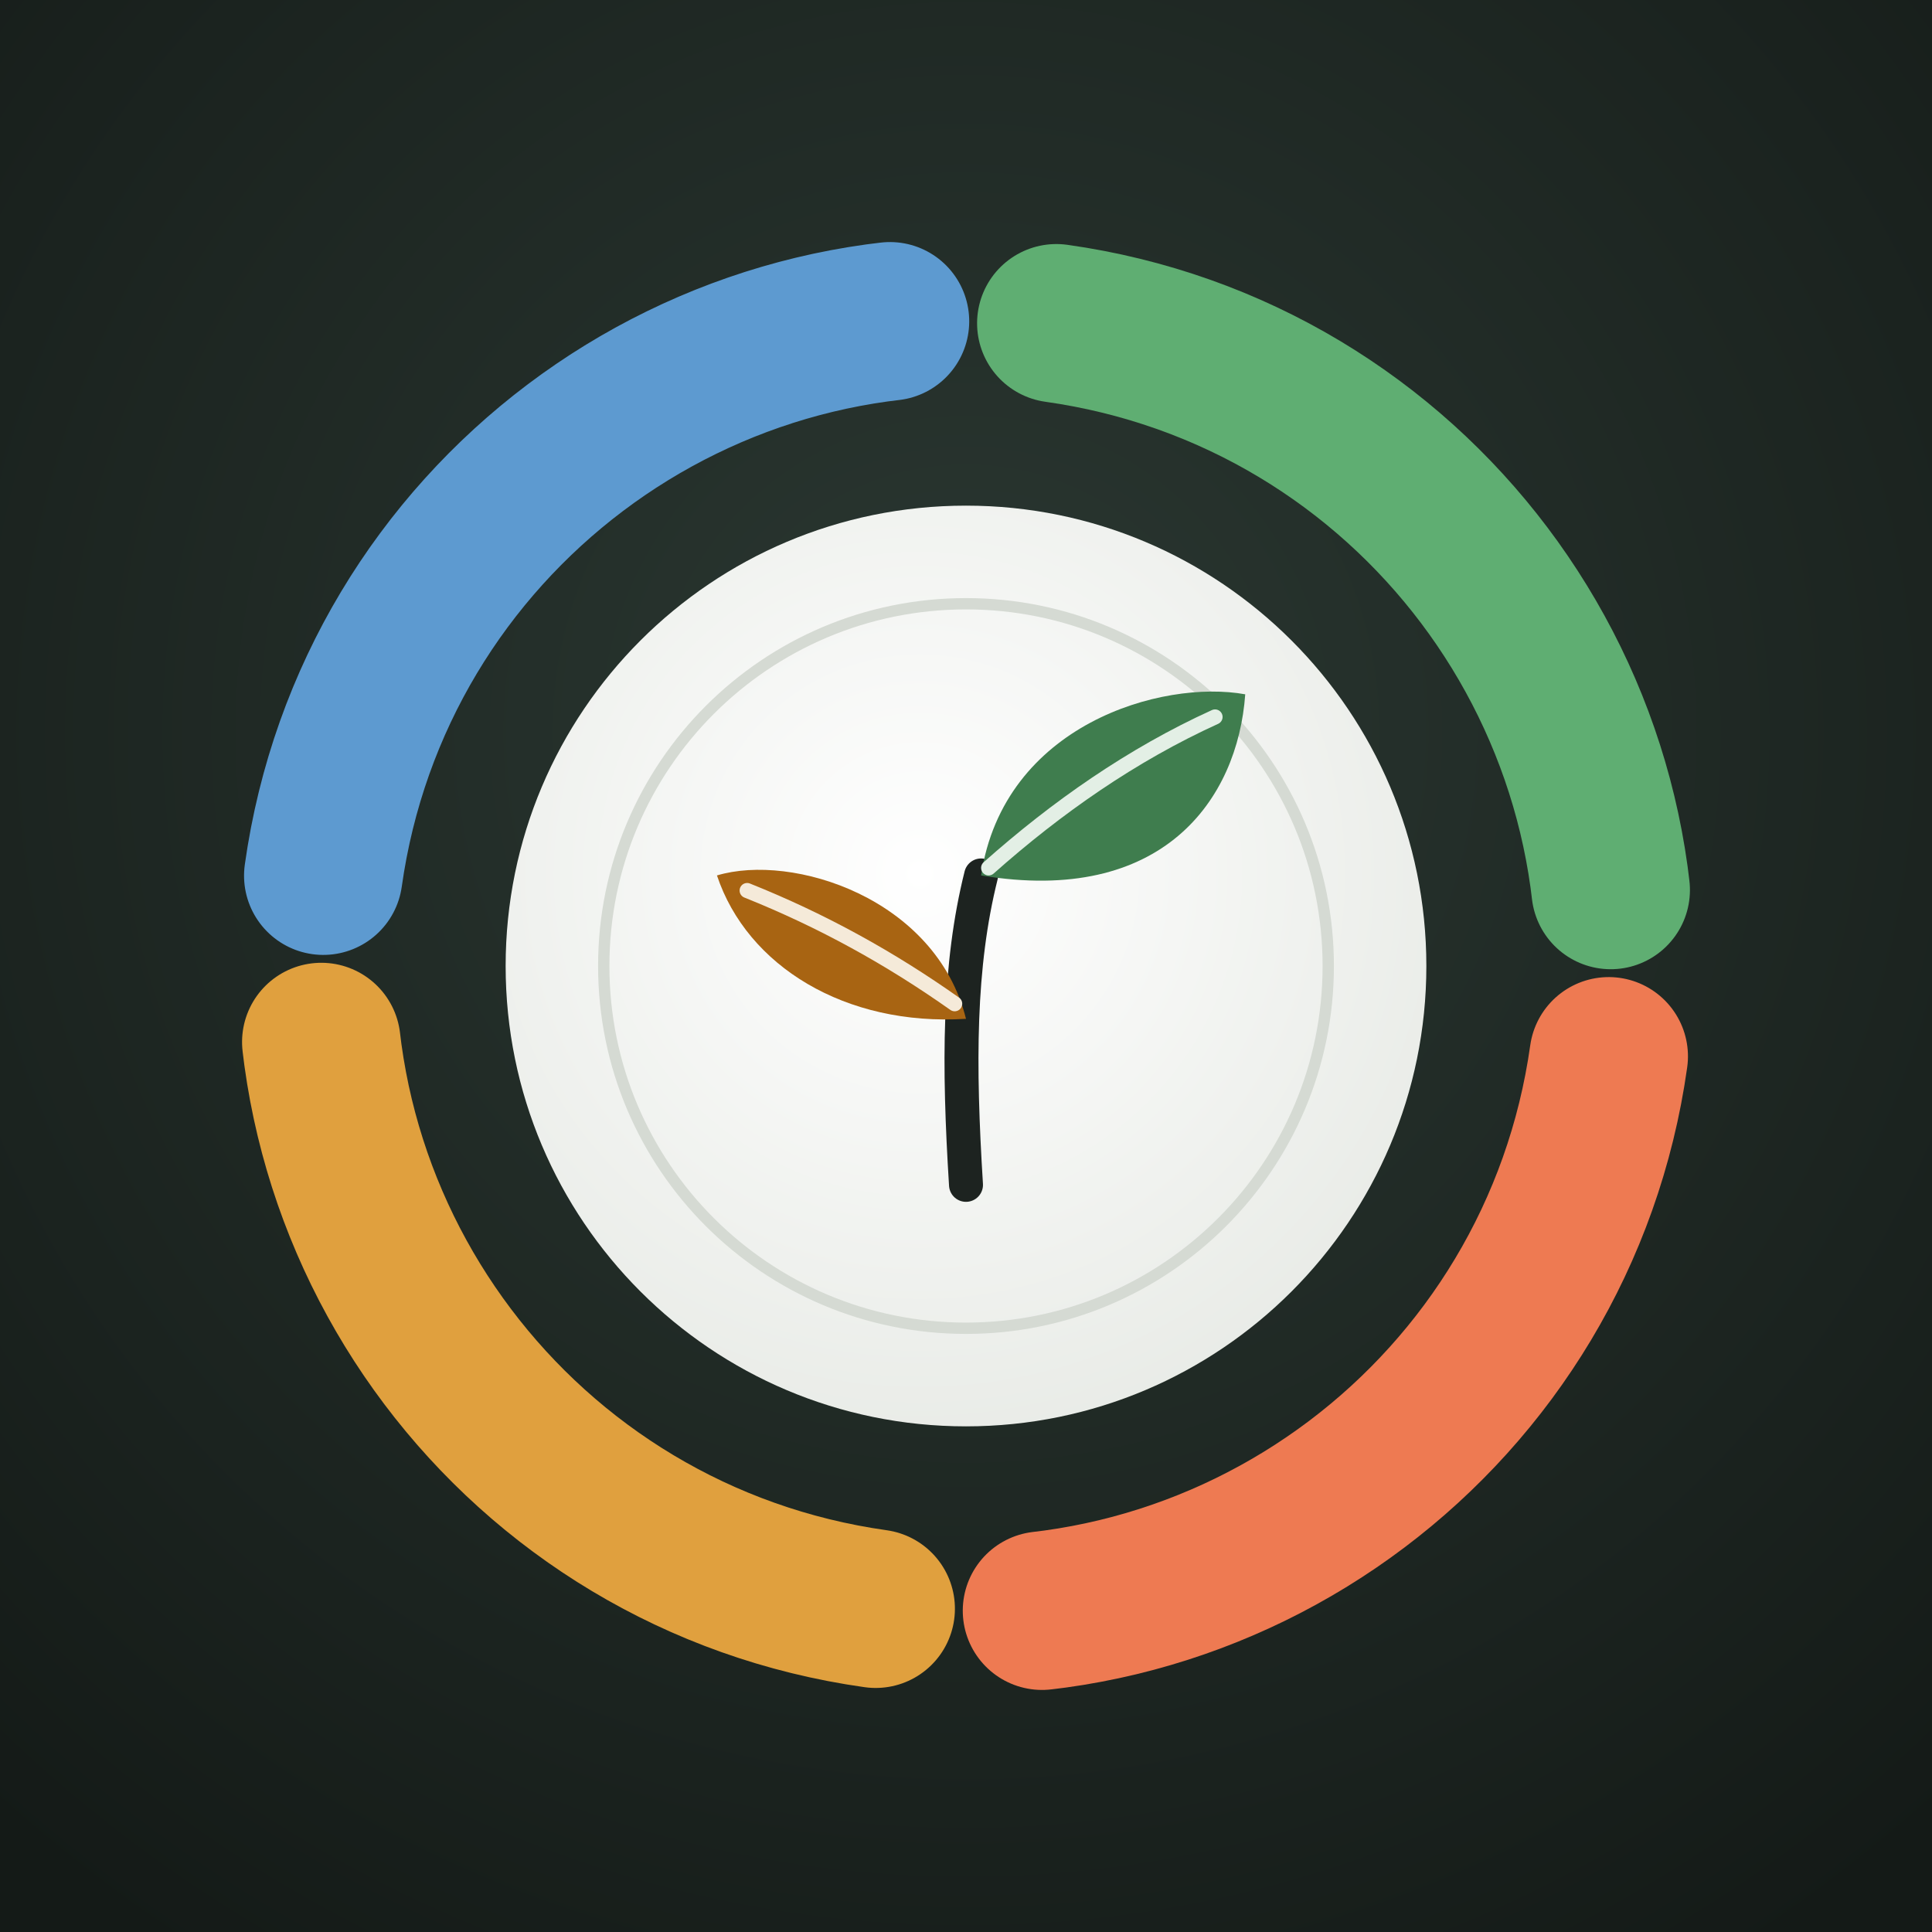
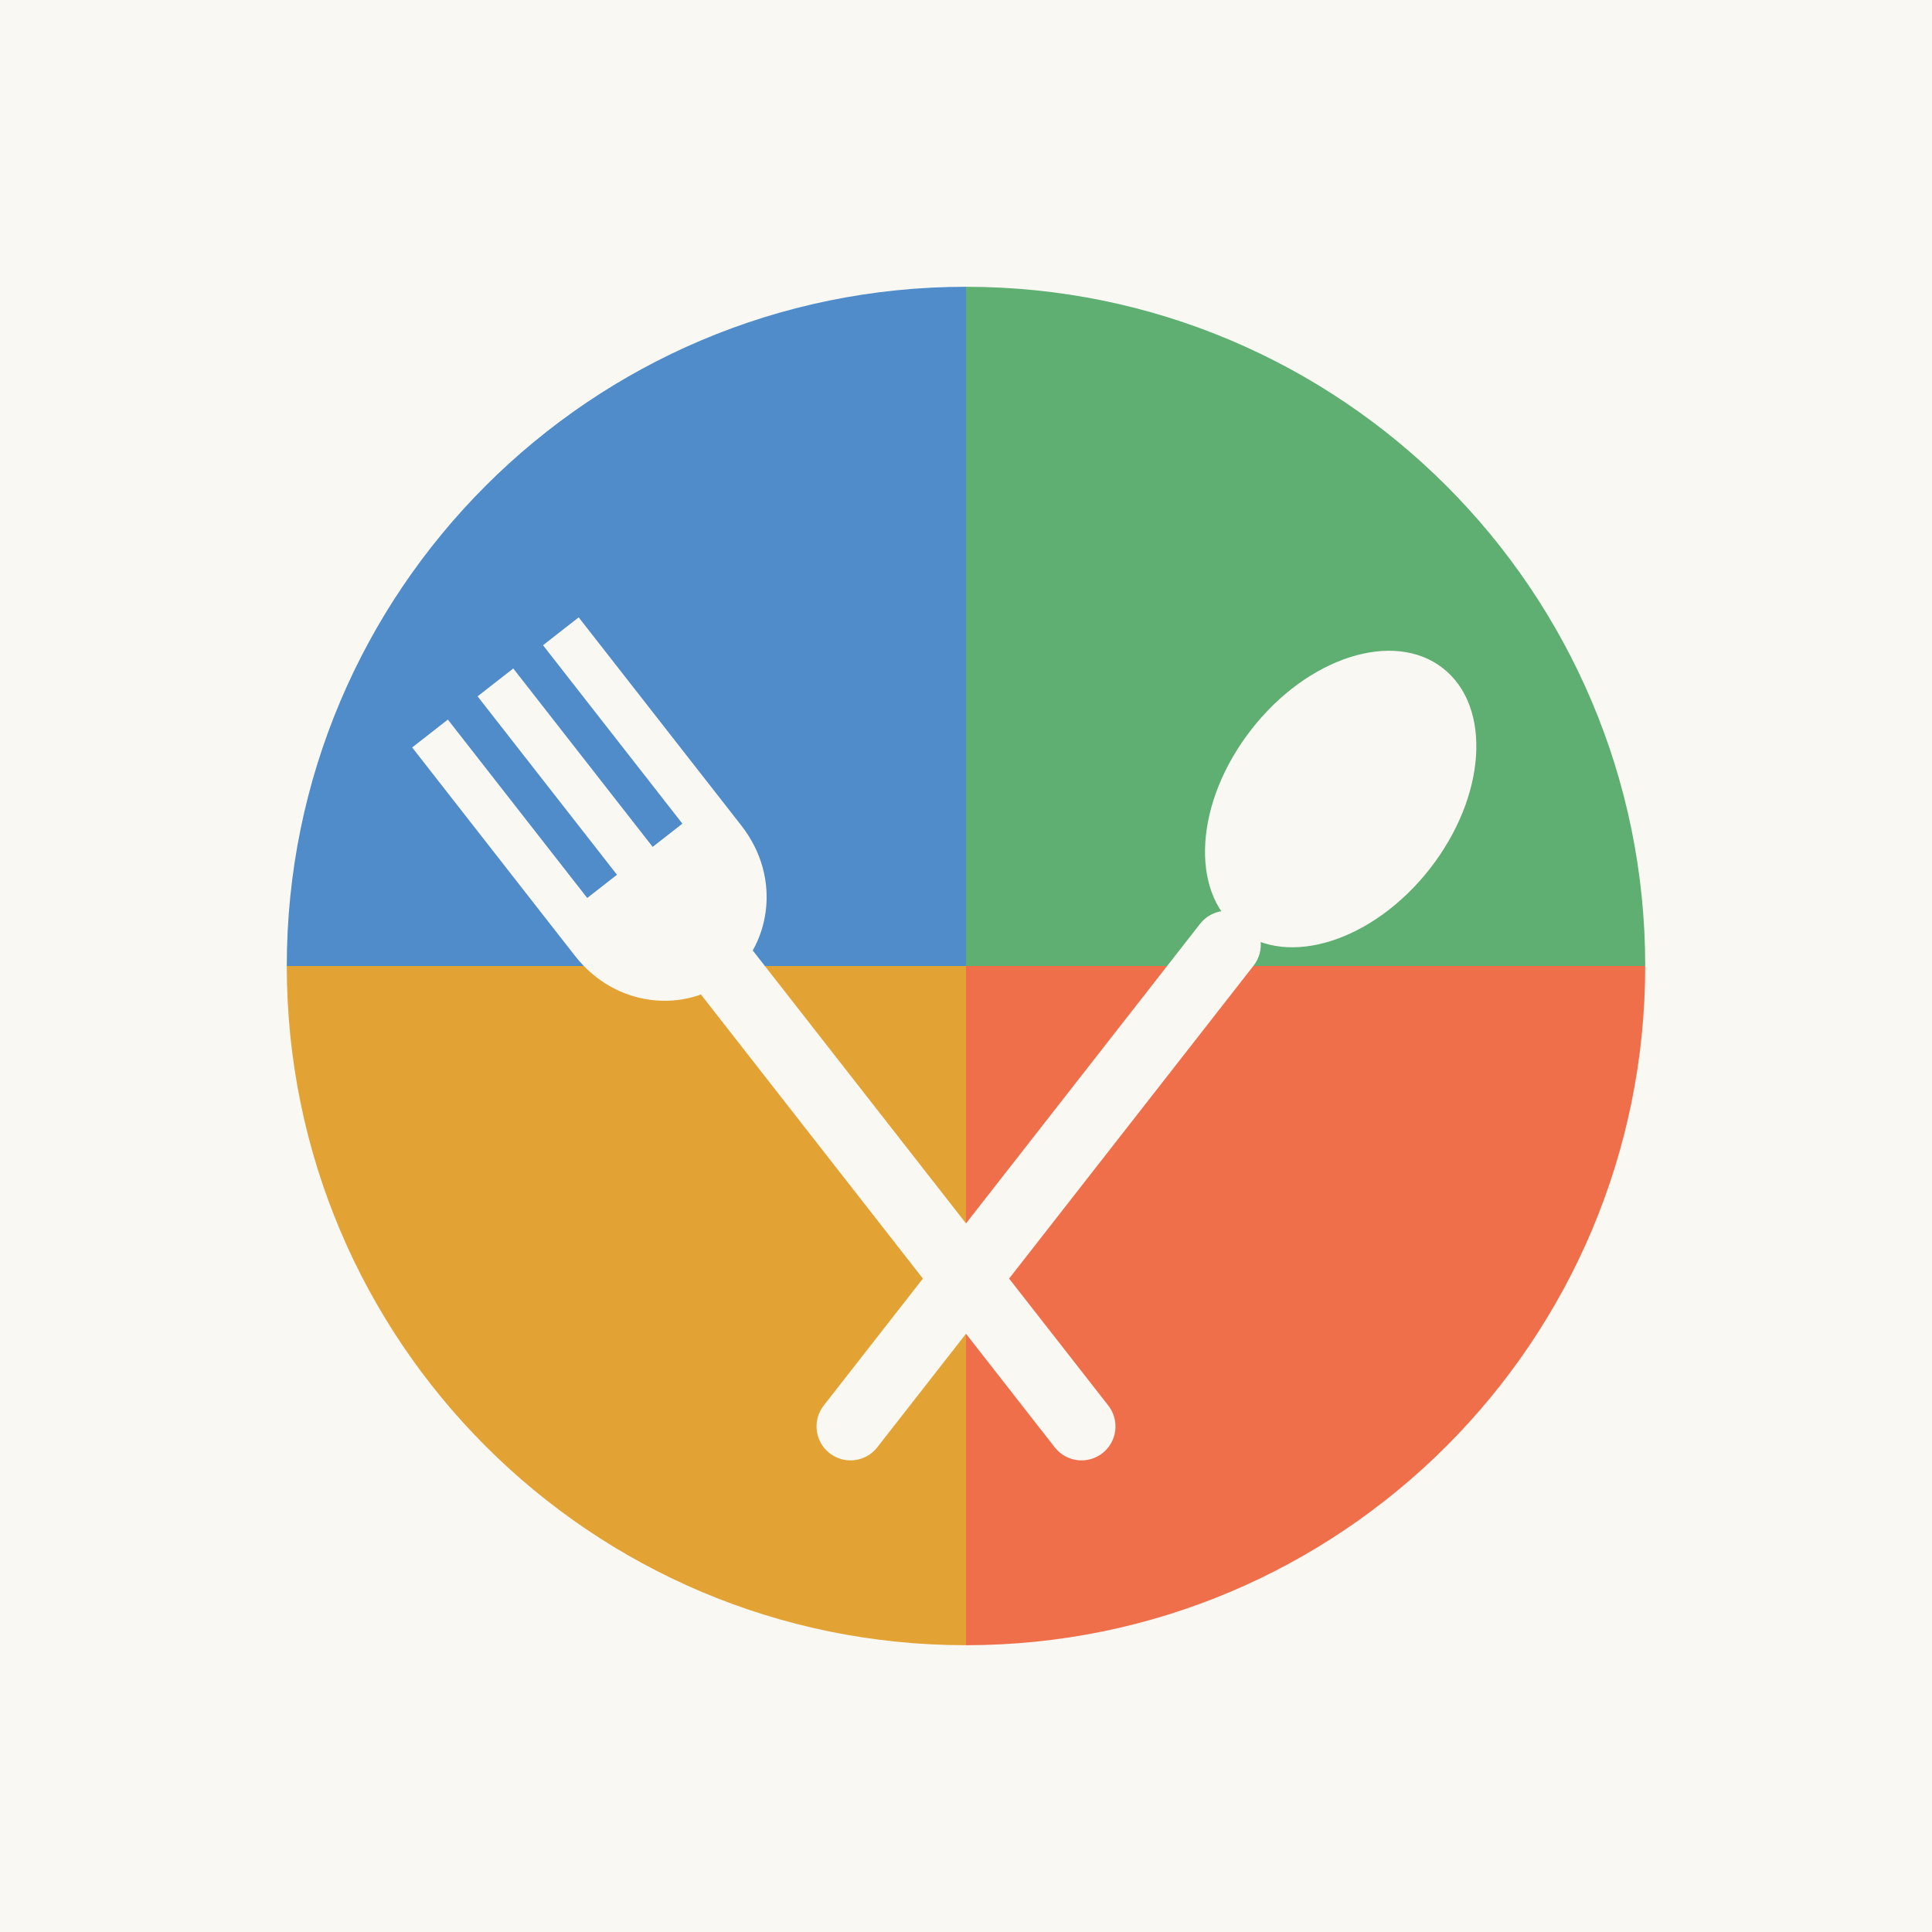
<svg xmlns="http://www.w3.org/2000/svg" viewBox="0 0 512 512" width="512" height="512">
-   <defs>
-     <radialGradient id="bg" cx="50%" cy="38%" r="75%">
-       <stop offset="0" stop-color="#2b3832" />
-       <stop offset="1" stop-color="#141a17" />
-     </radialGradient>
-     <radialGradient id="plate" cx="45%" cy="40%" r="70%">
-       <stop offset="0" stop-color="#ffffff" />
-       <stop offset="1" stop-color="#e6e9e4" />
-     </radialGradient>
-   </defs>
-   <rect width="512" height="512" fill="url(#bg)" />
-   <g fill="none" stroke-width="42" stroke-linecap="round" transform="rotate(-90 256 256)">
-     <circle cx="256" cy="256" r="172" stroke="#5fae72" stroke-dasharray="226 855" transform="rotate(8 256 256)" />
-     <circle cx="256" cy="256" r="172" stroke="#ee7a52" stroke-dasharray="226 855" transform="rotate(98 256 256)" />
-     <circle cx="256" cy="256" r="172" stroke="#e0a03e" stroke-dasharray="226 855" transform="rotate(188 256 256)" />
-     <circle cx="256" cy="256" r="172" stroke="#5d9ad0" stroke-dasharray="226 855" transform="rotate(278 256 256)" />
-   </g>
-   <circle cx="256" cy="256" r="122" fill="url(#plate)" />
-   <circle cx="256" cy="256" r="96" fill="none" stroke="#d5dad3" stroke-width="3" />
-   <g transform="translate(256 262)">
-     <path d="M0 52 C-2 20 -2 -6 4 -30" fill="none" stroke="#1d2320" stroke-width="9" stroke-linecap="round" />
-     <path d="M4 -30 C10 -70 52 -82 74 -78 C72 -50 52 -22 4 -30 Z" fill="#3f7d4e" />
-     <path d="M6 -32 C24 -48 44 -62 66 -72" fill="none" stroke="#e3efe5" stroke-width="4" stroke-linecap="round" />
-     <path d="M0 8 C-8 -24 -46 -36 -66 -30 C-58 -6 -32 10 0 8 Z" fill="#a86412" />
-     <path d="M-3 4 C-20 -8 -38 -18 -58 -26" fill="none" stroke="#f5ead9" stroke-width="4" stroke-linecap="round" />
+   <rect width="512" height="512" fill="#faf8f3" />
+   <path d="M256 256 L256 76 A180 180 0 0 1 436 256 Z" fill="#5fae72" />
+   <path d="M256 256 L436 256 A180 180 0 0 1 256 436 Z" fill="#ef6f4a" />
+   <path d="M256 256 L256 436 A180 180 0 0 1 76 256 Z" fill="#e3a234" />
+   <path d="M256 256 L76 256 A180 180 0 0 1 256 76 Z" fill="#4f8cc9" />
+   <g fill="#faf8f3">
+     <g transform="rotate(-38 256 256)">
+       <rect x="196" y="190" width="18" height="190" rx="9" />
+       <path d="M176 120 h12 v60 h10 v-60 h12 v60 h10 v-60 h12 v70 c0 18 -14 30 -28 30 c-14 0 -28 -12 -28 -30 Z" />
+     </g>
+     <g transform="rotate(38 256 256)">
+       <rect x="298" y="200" width="18" height="180" rx="9" />
+       <ellipse cx="307" cy="160" rx="30" ry="44" />
+     </g>
  </g>
</svg>
